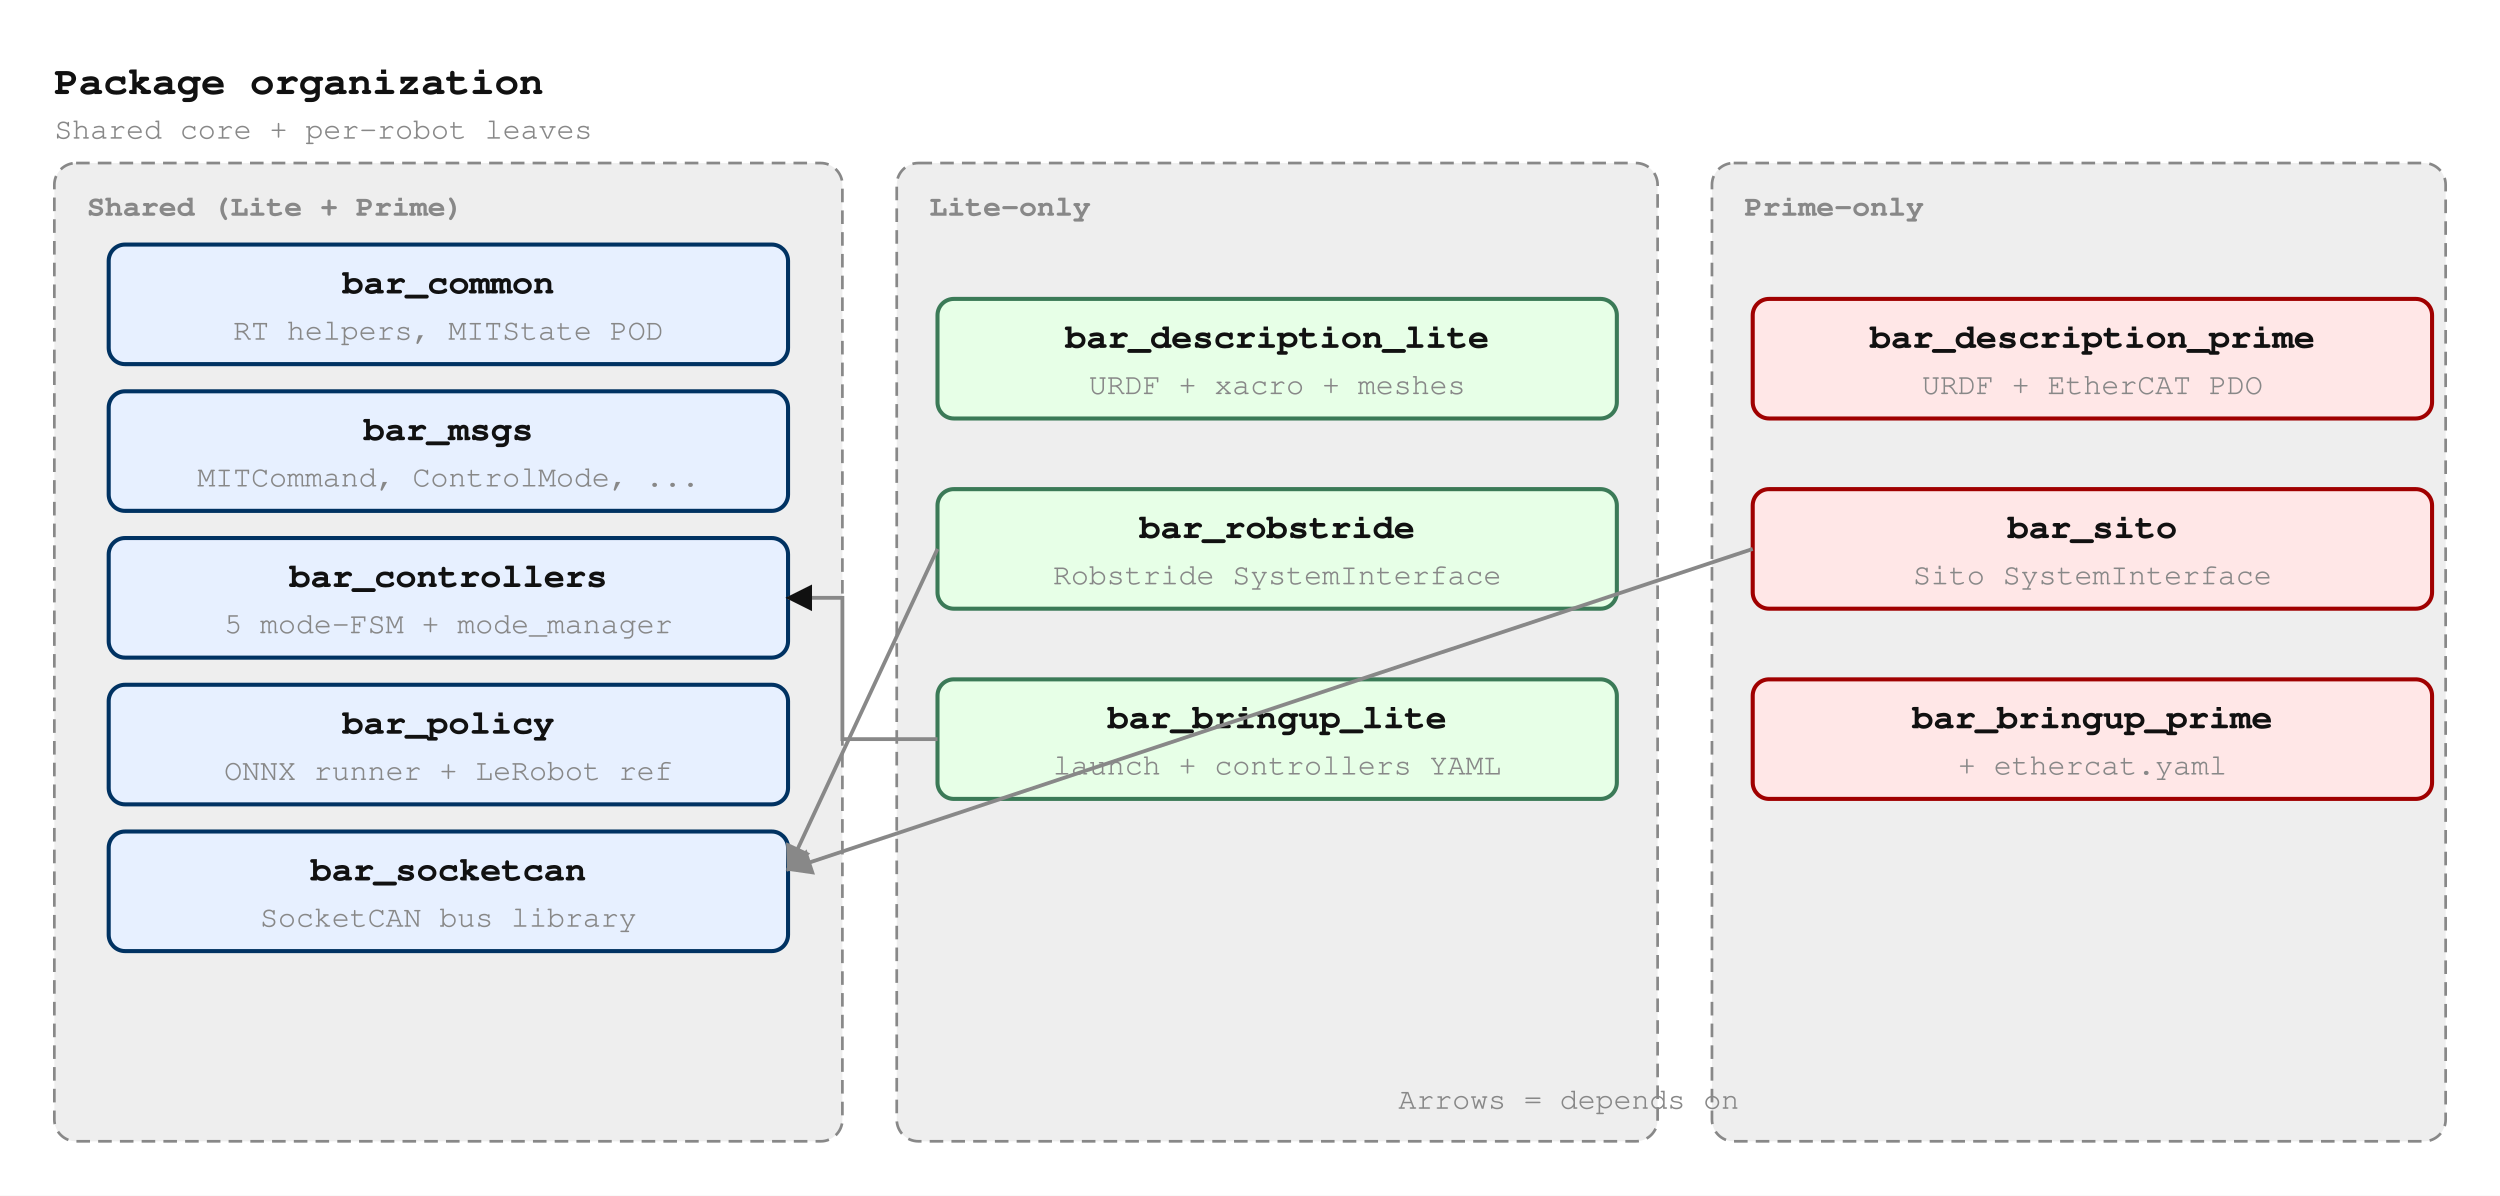
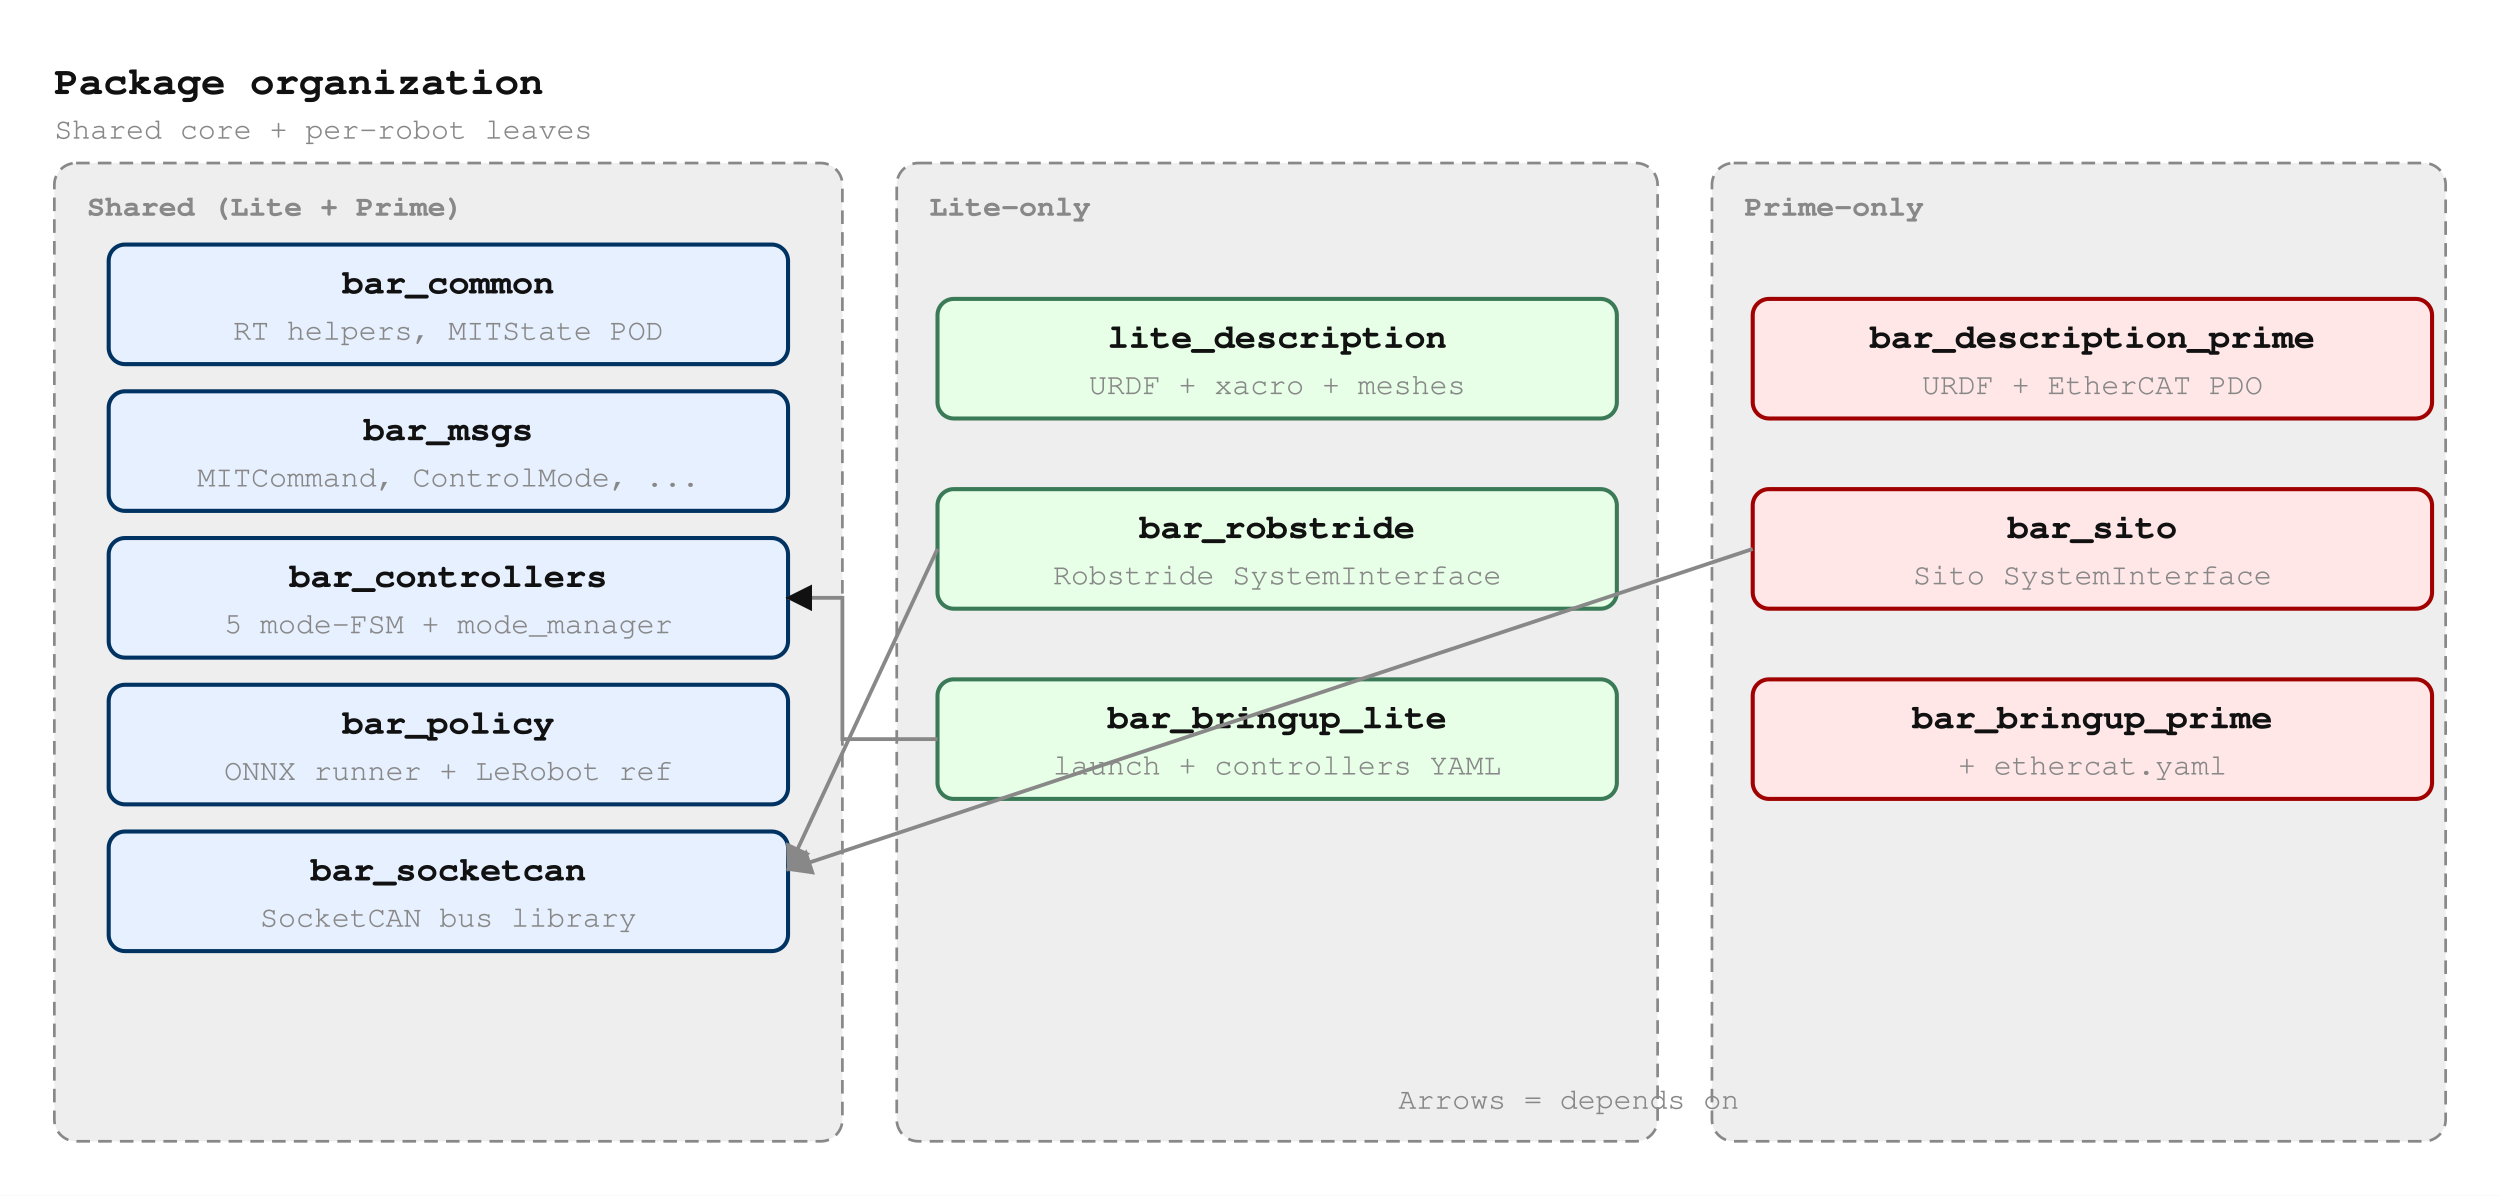
<svg xmlns="http://www.w3.org/2000/svg" viewBox="0 0 920 440" width="920" height="440" font-family="ui-monospace, Menlo, Consolas, Courier, monospace" font-size="13" fill="#111111" text-rendering="geometricPrecision">
  <defs>
    <marker id="arrow" viewBox="0 0 10 10" refX="9" refY="5" markerWidth="7" markerHeight="7" orient="auto-start-reverse">
      <path d="M 0 0 L 10 5 L 0 10 z" fill="#111111" />
    </marker>
    <marker id="arrow-grey" viewBox="0 0 10 10" refX="9" refY="5" markerWidth="7" markerHeight="7" orient="auto-start-reverse">
      <path d="M 0 0 L 10 5 L 0 10 z" fill="#888888" />
    </marker>
  </defs>
  <rect width="100%" height="100%" fill="white" />
  <text x="20" y="30" font-size="15" font-weight="700" text-anchor="start" fill="#111111" dominant-baseline="middle">Package organization</text>
  <text x="20" y="48" font-size="11" font-weight="400" text-anchor="start" fill="#888888" dominant-baseline="middle">Shared core + per-robot leaves</text>
  <rect x="20" y="60" width="290" height="360" rx="8" ry="8" fill="#EEEEEE" stroke="#888888" stroke-width="1" stroke-dasharray="5 3" />
  <text x="32" y="76" font-size="11" font-weight="600" text-anchor="start" fill="#888888" dominant-baseline="middle">Shared (Lite + Prime)</text>
  <rect x="330" y="60" width="280" height="360" rx="8" ry="8" fill="#EEEEEE" stroke="#888888" stroke-width="1" stroke-dasharray="5 3" />
  <text x="342" y="76" font-size="11" font-weight="600" text-anchor="start" fill="#888888" dominant-baseline="middle">Lite-only</text>
  <rect x="630" y="60" width="270" height="360" rx="8" ry="8" fill="#EEEEEE" stroke="#888888" stroke-width="1" stroke-dasharray="5 3" />
  <text x="642" y="76" font-size="11" font-weight="600" text-anchor="start" fill="#888888" dominant-baseline="middle">Prime-only</text>
  <rect x="40" y="90" width="250" height="44" rx="6" ry="6" fill="#E7F0FF" stroke="#003262" stroke-width="1.5" />
  <text x="165" y="104" font-size="13" font-weight="600" text-anchor="middle" fill="#111111" dominant-baseline="middle">bar_common</text>
  <text x="165" y="122" font-size="11" font-weight="400" text-anchor="middle" fill="#888888" dominant-baseline="middle">RT helpers, MITState POD</text>
  <rect x="40" y="144" width="250" height="44" rx="6" ry="6" fill="#E7F0FF" stroke="#003262" stroke-width="1.5" />
  <text x="165" y="158" font-size="13" font-weight="600" text-anchor="middle" fill="#111111" dominant-baseline="middle">bar_msgs</text>
  <text x="165" y="176" font-size="11" font-weight="400" text-anchor="middle" fill="#888888" dominant-baseline="middle">MITCommand, ControlMode, ...</text>
  <rect x="40" y="198" width="250" height="44" rx="6" ry="6" fill="#E7F0FF" stroke="#003262" stroke-width="1.5" />
  <text x="165" y="212" font-size="13" font-weight="600" text-anchor="middle" fill="#111111" dominant-baseline="middle">bar_controllers</text>
  <text x="165" y="230" font-size="11" font-weight="400" text-anchor="middle" fill="#888888" dominant-baseline="middle">5 mode-FSM + mode_manager</text>
  <rect x="40" y="252" width="250" height="44" rx="6" ry="6" fill="#E7F0FF" stroke="#003262" stroke-width="1.5" />
  <text x="165" y="266" font-size="13" font-weight="600" text-anchor="middle" fill="#111111" dominant-baseline="middle">bar_policy</text>
  <text x="165" y="284" font-size="11" font-weight="400" text-anchor="middle" fill="#888888" dominant-baseline="middle">ONNX runner + LeRobot ref</text>
  <rect x="40" y="306" width="250" height="44" rx="6" ry="6" fill="#E7F0FF" stroke="#003262" stroke-width="1.5" />
  <text x="165" y="320" font-size="13" font-weight="600" text-anchor="middle" fill="#111111" dominant-baseline="middle">bar_socketcan</text>
  <text x="165" y="338" font-size="11" font-weight="400" text-anchor="middle" fill="#888888" dominant-baseline="middle">SocketCAN bus library</text>
  <rect x="345" y="110" width="250" height="44" rx="6" ry="6" fill="#E7FFE7" stroke="#3B7A57" stroke-width="1.5" />
-   <text x="470" y="124" font-size="13" font-weight="600" text-anchor="middle" fill="#111111" dominant-baseline="middle">bar_description_lite</text>
+   <text x="470" y="124" font-size="13" font-weight="600" text-anchor="middle" fill="#111111" dominant-baseline="middle">lite_description</text>
  <text x="470" y="142" font-size="11" font-weight="400" text-anchor="middle" fill="#888888" dominant-baseline="middle">URDF + xacro + meshes</text>
  <rect x="345" y="180" width="250" height="44" rx="6" ry="6" fill="#E7FFE7" stroke="#3B7A57" stroke-width="1.5" />
  <text x="470" y="194" font-size="13" font-weight="600" text-anchor="middle" fill="#111111" dominant-baseline="middle">bar_robstride</text>
  <text x="470" y="212" font-size="11" font-weight="400" text-anchor="middle" fill="#888888" dominant-baseline="middle">Robstride SystemInterface</text>
  <rect x="345" y="250" width="250" height="44" rx="6" ry="6" fill="#E7FFE7" stroke="#3B7A57" stroke-width="1.5" />
  <text x="470" y="264" font-size="13" font-weight="600" text-anchor="middle" fill="#111111" dominant-baseline="middle">bar_bringup_lite</text>
  <text x="470" y="282" font-size="11" font-weight="400" text-anchor="middle" fill="#888888" dominant-baseline="middle">launch + controllers YAML</text>
  <rect x="645" y="110" width="250" height="44" rx="6" ry="6" fill="#FFE7E7" stroke="#A00000" stroke-width="1.5" />
  <text x="770" y="124" font-size="13" font-weight="600" text-anchor="middle" fill="#111111" dominant-baseline="middle">bar_description_prime</text>
  <text x="770" y="142" font-size="11" font-weight="400" text-anchor="middle" fill="#888888" dominant-baseline="middle">URDF + EtherCAT PDO</text>
  <rect x="645" y="180" width="250" height="44" rx="6" ry="6" fill="#FFE7E7" stroke="#A00000" stroke-width="1.5" />
  <text x="770" y="194" font-size="13" font-weight="600" text-anchor="middle" fill="#111111" dominant-baseline="middle">bar_sito</text>
  <text x="770" y="212" font-size="11" font-weight="400" text-anchor="middle" fill="#888888" dominant-baseline="middle">Sito SystemInterface</text>
  <rect x="645" y="250" width="250" height="44" rx="6" ry="6" fill="#FFE7E7" stroke="#A00000" stroke-width="1.5" />
  <text x="770" y="264" font-size="13" font-weight="600" text-anchor="middle" fill="#111111" dominant-baseline="middle">bar_bringup_prime</text>
  <text x="770" y="282" font-size="11" font-weight="400" text-anchor="middle" fill="#888888" dominant-baseline="middle">+ ethercat.yaml</text>
  <line x1="345" y1="202" x2="290" y2="320" stroke="#888888" stroke-width="1.4" marker-end="url(#arrow-grey)" />
  <line x1="645" y1="202" x2="290" y2="320" stroke="#888888" stroke-width="1.4" marker-end="url(#arrow-grey)" />
  <polyline points="345,272 310,272 310,220 290,220" fill="none" stroke="#888888" stroke-width="1.4" marker-end="url(#arrow)" />
  <text x="640" y="405" font-size="11" font-weight="400" text-anchor="end" fill="#888888" dominant-baseline="middle">Arrows = depends on</text>
</svg>
